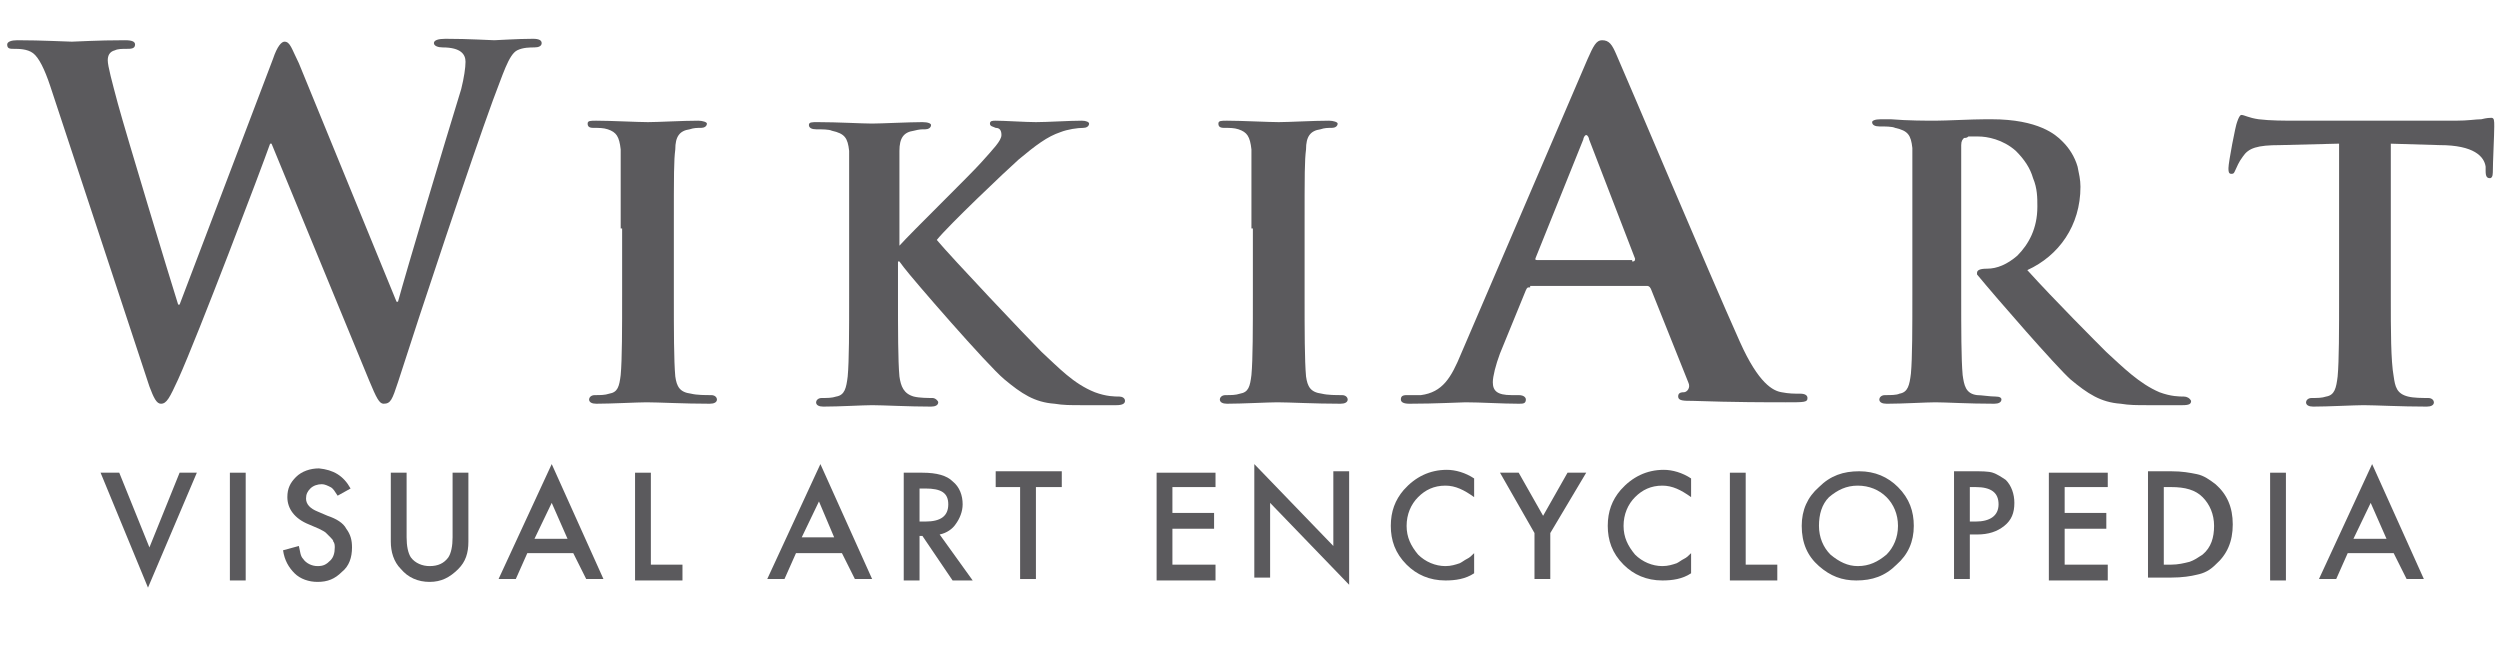
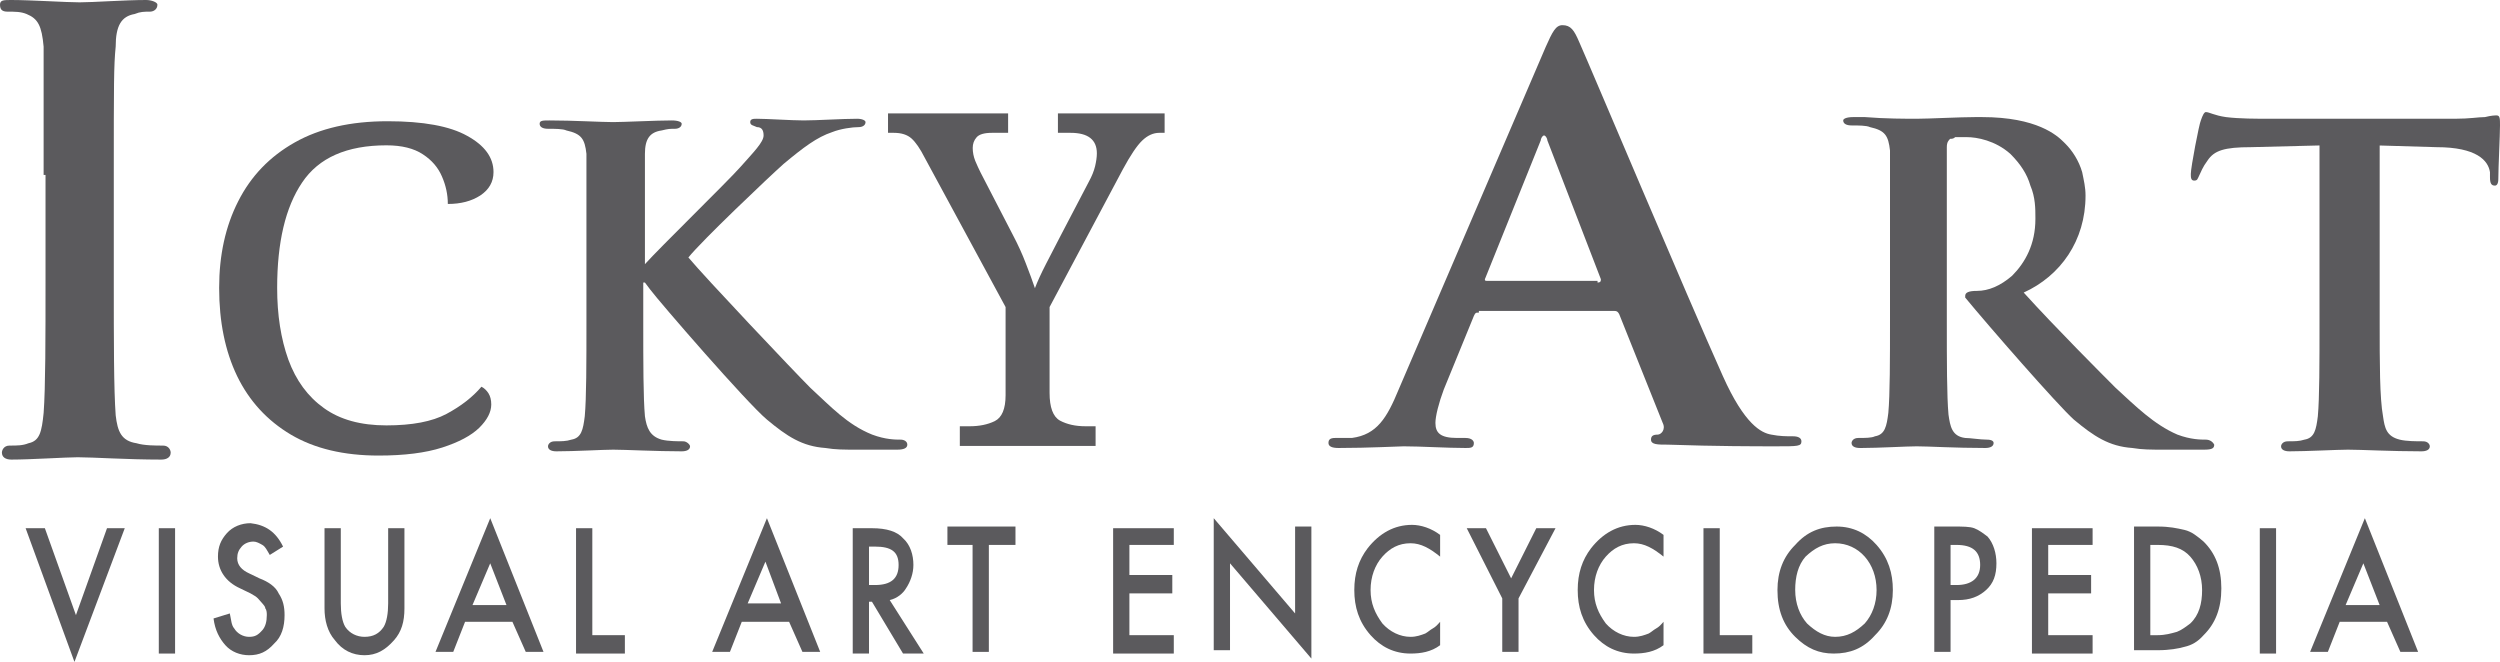
- <svg xmlns="http://www.w3.org/2000/svg" version="1.1" id="Layer_1" x="0px" y="0px" viewBox="0 0 174 46" enable-background="new 0 0 174 46" xml:space="preserve">
-   <g>
-     <path fill="#5B5A5D" d="M152,27.6c-0.3,0-0.9,0-1.7-0.3c-1.4-0.6-2.5-1.7-3.7-2.8c-0.7-0.7-3.6-3.6-5.5-5.7c2.2-1,3.7-3.1,3.7-5.8   c0-0.5-0.1-0.9-0.2-1.4c-0.2-0.7-0.6-1.3-1-1.7c0,0-0.1-0.1-0.1-0.1c-0.4-0.4-1.6-1.5-4.9-1.5c-0.1,0-0.2,0-0.3,0c0,0,0,0-0.1,0   c-0.9,0-2.8,0.1-3.5,0.1c-0.6,0-1.9,0-3.1-0.1c0,0,0,0-0.1,0c-0.1,0-0.2,0-0.2,0c-0.1,0-0.2,0-0.3,0c0,0,0,0,0,0c0,0,0,0-0.1,0   c-0.4,0-0.6,0.1-0.6,0.2c0,0.2,0.2,0.3,0.5,0.3c0.4,0,0.9,0,1.1,0.1c0.9,0.2,1.1,0.5,1.2,1.4c0,0.8,0,1.6,0,5.5v4.6   c0,2.4,0,4.5-0.1,5.6c-0.1,0.8-0.2,1.3-0.8,1.4c-0.2,0.1-0.6,0.1-1,0.1c-0.3,0-0.4,0.2-0.4,0.3c0,0.2,0.2,0.3,0.5,0.3   c0,0,0.1,0,0.1,0c0,0,0,0,0,0c1,0,2.7-0.1,3.3-0.1c0.7,0,2.3,0.1,4.1,0.1c0,0,0,0,0,0c0.3,0,0.5-0.1,0.5-0.3c0-0.1-0.1-0.2-0.4-0.2   c-0.4,0-1-0.1-1.3-0.1c-0.8-0.1-0.9-0.7-1-1.4c-0.1-1.1-0.1-3.2-0.1-5.6V10.1c0-0.3,0.1-0.4,0.2-0.5c0.1,0,0.2,0,0.3-0.1   c0.2,0,0.5,0,0.7,0c0.6,0,1.7,0.2,2.6,1c0.6,0.6,1,1.2,1.2,1.9c0.3,0.7,0.3,1.4,0.3,1.9c0,0,0,0.1,0,0.1c0,1.5-0.6,2.6-1.4,3.4   c-0.7,0.6-1.4,0.9-2.1,0.9c-0.5,0-0.7,0.1-0.7,0.3c0,0,0,0,0,0.1l0,0c0,0,0,0,0,0c1.4,1.7,5.5,6.4,6.5,7.3c1.2,1,2.1,1.6,3.5,1.7   c0.6,0.1,1.1,0.1,1.9,0.1h2.4c0.5,0,0.6-0.1,0.6-0.3C152.4,27.7,152.2,27.6,152,27.6z" />
-     <path fill="#5B5A5D" d="M3.5,6C3.1,4.8,2.7,4,2.3,3.7C1.9,3.4,1.3,3.4,1,3.4c-0.3,0-0.5,0-0.5-0.3c0-0.2,0.3-0.3,0.7-0.3   c1.7,0,3.5,0.1,3.8,0.1c0.3,0,1.7-0.1,3.7-0.1c0.5,0,0.7,0.1,0.7,0.3c0,0.3-0.3,0.3-0.6,0.3c-0.3,0-0.6,0-0.8,0.1   C7.6,3.6,7.5,3.9,7.5,4.2c0,0.4,0.3,1.5,0.7,3c0.6,2.2,3.6,12.1,4.2,14h0.1L19,4.1c0.3-0.9,0.6-1.2,0.8-1.2c0.4,0,0.5,0.5,1,1.5   L27.6,21h0.1c0.6-2.2,3.2-10.9,4.4-14.8c0.2-0.8,0.3-1.5,0.3-1.9c0-0.5-0.3-1-1.6-1c-0.3,0-0.6-0.1-0.6-0.3c0-0.2,0.3-0.3,0.8-0.3   c1.7,0,3.1,0.1,3.4,0.1c0.2,0,1.6-0.1,2.7-0.1c0.4,0,0.6,0.1,0.6,0.3c0,0.2-0.2,0.3-0.5,0.3c-0.3,0-0.8,0-1.2,0.2   C35.4,3.8,35,5.2,34.3,7c-1.5,4.1-5,14.6-6.6,19.6c-0.4,1.2-0.5,1.5-1,1.5c-0.3,0-0.5-0.4-1-1.6L18.9,10h-0.1   c-0.6,1.7-5,13.3-6.4,16.4c-0.6,1.3-0.8,1.7-1.2,1.7c-0.3,0-0.5-0.4-0.8-1.2L3.5,6z" />
-     <path fill="#5B5A5D" d="M43.2,15.9c0-4,0-4.7,0-5.5c-0.1-0.9-0.3-1.2-0.9-1.4c-0.3-0.1-0.6-0.1-1-0.1c-0.3,0-0.4-0.1-0.4-0.3   c0-0.2,0.2-0.2,0.6-0.2c1,0,2.9,0.1,3.6,0.1c0.7,0,2.4-0.1,3.5-0.1c0.3,0,0.6,0.1,0.6,0.2c0,0.2-0.2,0.3-0.4,0.3   c-0.3,0-0.5,0-0.8,0.1c-0.7,0.1-1,0.5-1,1.4c-0.1,0.8-0.1,1.6-0.1,5.5v4.6c0,2.5,0,4.6,0.1,5.7c0.1,0.7,0.3,1.1,1.1,1.2   c0.4,0.1,1,0.1,1.4,0.1c0.3,0,0.4,0.2,0.4,0.3c0,0.2-0.2,0.3-0.5,0.3c-1.8,0-3.6-0.1-4.4-0.1c-0.6,0-2.5,0.1-3.5,0.1   c-0.3,0-0.5-0.1-0.5-0.3c0-0.1,0.1-0.3,0.4-0.3c0.4,0,0.7,0,1-0.1c0.6-0.1,0.7-0.5,0.8-1.3c0.1-1.1,0.1-3.2,0.1-5.7V15.9z" />
-     <path fill="#5B5A5D" d="M62.5,17.1h0.1c0.9-1,4.9-4.9,5.7-5.8c0.8-0.9,1.4-1.5,1.4-1.9c0-0.3-0.1-0.5-0.4-0.5   c-0.2-0.1-0.4-0.1-0.4-0.3c0-0.2,0.2-0.2,0.4-0.2c0.6,0,2.1,0.1,2.8,0.1c0.8,0,2.3-0.1,3.2-0.1c0.3,0,0.5,0.1,0.5,0.2   c0,0.2-0.2,0.3-0.4,0.3c-0.4,0-1.1,0.1-1.6,0.3c-0.9,0.3-1.7,0.9-2.9,1.9c-0.9,0.8-4.9,4.6-5.7,5.6c1,1.2,6.3,6.8,7.3,7.8   c1.2,1.1,2.2,2.2,3.7,2.8c0.8,0.3,1.4,0.3,1.7,0.3c0.2,0,0.4,0.1,0.4,0.3c0,0.2-0.2,0.3-0.6,0.3h-2.4c-0.8,0-1.3,0-1.9-0.1   c-1.4-0.1-2.3-0.7-3.5-1.7c-1.2-1-6.4-7-7-7.8l-0.3-0.4h-0.1v2.4c0,2.4,0,4.5,0.1,5.6c0.1,0.7,0.3,1.2,1,1.4c0.4,0.1,1,0.1,1.3,0.1   c0.2,0,0.4,0.2,0.4,0.3c0,0.2-0.2,0.3-0.5,0.3c-1.5,0-3.4-0.1-4.1-0.1c-0.6,0-2.3,0.1-3.4,0.1c-0.3,0-0.5-0.1-0.5-0.3   c0-0.1,0.1-0.3,0.4-0.3c0.4,0,0.7,0,1-0.1c0.6-0.1,0.7-0.6,0.8-1.4c0.1-1.1,0.1-3.2,0.1-5.6v-4.6c0-4,0-4.7,0-5.5   c-0.1-0.9-0.3-1.2-1.2-1.4c-0.2-0.1-0.7-0.1-1.1-0.1c-0.3,0-0.5-0.1-0.5-0.3c0-0.2,0.2-0.2,0.6-0.2c1.4,0,3.1,0.1,3.8,0.1   c0.6,0,2.6-0.1,3.5-0.1c0.4,0,0.6,0.1,0.6,0.2c0,0.2-0.2,0.3-0.4,0.3c-0.3,0-0.4,0-0.8,0.1c-0.7,0.1-1,0.5-1,1.4c0,0.8,0,1.6,0,5.5   V17.1z" />
-     <path fill="#5B5A5D" d="M87.1,15.9c0-4,0-4.7,0-5.5C87,9.5,86.8,9.2,86.2,9c-0.3-0.1-0.6-0.1-1-0.1c-0.3,0-0.4-0.1-0.4-0.3   c0-0.2,0.2-0.2,0.6-0.2c1,0,2.9,0.1,3.6,0.1c0.7,0,2.4-0.1,3.5-0.1c0.3,0,0.6,0.1,0.6,0.2c0,0.2-0.2,0.3-0.4,0.3   c-0.3,0-0.5,0-0.8,0.1c-0.7,0.1-1,0.5-1,1.4c-0.1,0.8-0.1,1.6-0.1,5.5v4.6c0,2.5,0,4.6,0.1,5.7c0.1,0.7,0.3,1.1,1.1,1.2   c0.4,0.1,1,0.1,1.4,0.1c0.3,0,0.4,0.2,0.4,0.3c0,0.2-0.2,0.3-0.5,0.3c-1.8,0-3.6-0.1-4.4-0.1c-0.6,0-2.5,0.1-3.5,0.1   c-0.3,0-0.5-0.1-0.5-0.3c0-0.1,0.1-0.3,0.4-0.3c0.4,0,0.7,0,1-0.1c0.6-0.1,0.7-0.5,0.8-1.3c0.1-1.1,0.1-3.2,0.1-5.7V15.9z" />
-     <path fill="#5B5A5D" d="M106.5,20c-0.2,0-0.2,0-0.3,0.2l-1.8,4.4c-0.3,0.8-0.5,1.6-0.5,2c0,0.6,0.3,0.9,1.3,0.9h0.5   c0.4,0,0.5,0.2,0.5,0.3c0,0.3-0.2,0.3-0.5,0.3c-1.1,0-2.7-0.1-3.7-0.1c-0.3,0-2.1,0.1-3.9,0.1c-0.4,0-0.6-0.1-0.6-0.3   c0-0.2,0.1-0.3,0.4-0.3c0.3,0,0.7,0,1,0c1.5-0.2,2.1-1.2,2.8-2.9l8.8-20.5c0.4-0.9,0.6-1.3,1-1.3c0.5,0,0.7,0.3,1,1   c0.8,1.8,6.4,15.1,8.6,20c1.3,2.9,2.3,3.4,2.9,3.5c0.5,0.1,0.9,0.1,1.3,0.1c0.3,0,0.5,0.1,0.5,0.3c0,0.3-0.2,0.3-1.5,0.3   c-1.2,0-3.6,0-6.5-0.1c-0.6,0-1,0-1-0.3c0-0.2,0.1-0.3,0.4-0.3c0.2,0,0.5-0.3,0.3-0.7l-2.6-6.5c-0.1-0.2-0.2-0.2-0.3-0.2H106.5z    M113.6,18.2c0.2,0,0.2-0.1,0.2-0.2l-3.2-8.3c0-0.1-0.1-0.3-0.2-0.3c-0.1,0-0.2,0.2-0.2,0.3l-3.3,8.2c-0.1,0.2,0,0.2,0.1,0.2H113.6   z" />
-     <path fill="#5B5A5D" d="M162.7,10l-4,0.1c-1.6,0-2.2,0.2-2.6,0.8c-0.3,0.4-0.4,0.7-0.5,0.9c-0.1,0.2-0.1,0.3-0.3,0.3   c-0.2,0-0.2-0.2-0.2-0.4c0-0.4,0.5-3,0.6-3.2c0.1-0.3,0.2-0.5,0.3-0.5c0.2,0,0.5,0.2,1.2,0.3c0.8,0.1,1.8,0.1,2.7,0.1h11   c0.9,0,1.4-0.1,1.8-0.1c0.4-0.1,0.6-0.1,0.7-0.1c0.2,0,0.2,0.2,0.2,0.6c0,0.6-0.1,2.5-0.1,3.2c0,0.3-0.1,0.4-0.2,0.4   c-0.2,0-0.3-0.1-0.3-0.5l0-0.3c-0.1-0.7-0.8-1.5-3.2-1.5l-3.4-0.1v10.6c0,2.4,0,4.5,0.2,5.6c0.1,0.7,0.2,1.2,1,1.4   c0.4,0.1,1,0.1,1.4,0.1c0.3,0,0.4,0.2,0.4,0.3c0,0.2-0.2,0.3-0.5,0.3c-1.8,0-3.6-0.1-4.4-0.1c-0.6,0-2.5,0.1-3.5,0.1   c-0.3,0-0.5-0.1-0.5-0.3c0-0.1,0.1-0.3,0.4-0.3c0.4,0,0.7,0,1-0.1c0.6-0.1,0.7-0.6,0.8-1.4c0.1-1.1,0.1-3.2,0.1-5.6V10z" />
-     <g>
-       <path fill="#5B5A5D" d="M8.3,32.9l2.1,5.2l2.1-5.2h1.2l-3.4,8l-3.3-8H8.3z" />
-       <path fill="#5B5A5D" d="M17.1,32.9v7.5h-1.1v-7.5H17.1z" />
-       <path fill="#5B5A5D" d="M24.4,34l-0.9,0.5c-0.2-0.3-0.3-0.5-0.5-0.6c-0.2-0.1-0.4-0.2-0.6-0.2c-0.3,0-0.6,0.1-0.8,0.3    c-0.2,0.2-0.3,0.4-0.3,0.7c0,0.4,0.3,0.7,0.8,0.9l0.7,0.3c0.6,0.2,1.1,0.5,1.3,0.9c0.3,0.4,0.4,0.8,0.4,1.3c0,0.7-0.2,1.3-0.7,1.7    c-0.5,0.5-1,0.7-1.7,0.7c-0.6,0-1.2-0.2-1.6-0.6c-0.4-0.4-0.7-0.9-0.8-1.6l1.1-0.3c0.1,0.4,0.1,0.7,0.3,0.9c0.2,0.3,0.6,0.5,1,0.5    c0.4,0,0.6-0.1,0.9-0.4c0.2-0.2,0.3-0.5,0.3-0.9c0-0.1,0-0.3-0.1-0.4c0-0.1-0.1-0.2-0.2-0.3c-0.1-0.1-0.2-0.2-0.3-0.3    s-0.3-0.2-0.5-0.3l-0.7-0.3c-1-0.4-1.5-1.1-1.5-1.9c0-0.6,0.2-1,0.6-1.4c0.4-0.4,1-0.6,1.6-0.6C23.2,32.7,23.9,33.1,24.4,34z" />
-       <path fill="#5B5A5D" d="M28.3,32.9v4.5c0,0.6,0.1,1.1,0.3,1.4c0.3,0.4,0.8,0.6,1.3,0.6c0.6,0,1-0.2,1.3-0.6    c0.2-0.3,0.3-0.8,0.3-1.4v-4.5h1.1v4.8c0,0.8-0.2,1.4-0.7,1.9c-0.6,0.6-1.2,0.9-2,0.9s-1.5-0.3-2-0.9c-0.5-0.5-0.7-1.2-0.7-1.9    v-4.8H28.3z" />
-       <path fill="#5B5A5D" d="M39.9,38.5h-3.2l-0.8,1.8h-1.2l3.7-8l3.6,8h-1.2L39.9,38.5z M39.5,37.5l-1.1-2.5l-1.2,2.5H39.5z" />
-       <path fill="#5B5A5D" d="M45.3,32.9v6.4h2.2v1.1h-3.3v-7.5H45.3z" />
-       <path fill="#5B5A5D" d="M58.6,38.5h-3.2l-0.8,1.8h-1.2l3.7-8l3.6,8h-1.2L58.6,38.5z M58.1,37.5L57,34.9l-1.2,2.5H58.1z" />
-       <path fill="#5B5A5D" d="M65.4,37.2l2.3,3.2h-1.4l-2.1-3.1H64v3.1h-1.1v-7.5h1.3c1,0,1.7,0.2,2.1,0.6c0.5,0.4,0.7,1,0.7,1.6    c0,0.5-0.2,1-0.5,1.4C66.3,36.8,65.9,37.1,65.4,37.2z M64,36.3h0.4c1.1,0,1.6-0.4,1.6-1.2c0-0.8-0.5-1.1-1.6-1.1H64V36.3z" />
-       <path fill="#5B5A5D" d="M72.1,33.9v6.4h-1.1v-6.4h-1.7v-1.1h4.6v1.1H72.1z" />
-       <path fill="#5B5A5D" d="M84.6,33.9h-3v1.8h2.9v1.1h-2.9v2.5h3v1.1h-4.1v-7.5h4.1V33.9z" />
-       <path fill="#5B5A5D" d="M87.3,40.3v-8l5.5,5.7v-5.2h1.1v7.9l-5.5-5.7v5.2H87.3z" />
-       <path fill="#5B5A5D" d="M102.6,33.3v1.3c-0.7-0.5-1.3-0.8-2-0.8c-0.8,0-1.4,0.3-1.9,0.8c-0.5,0.5-0.8,1.2-0.8,2    c0,0.8,0.3,1.4,0.8,2c0.5,0.5,1.2,0.8,1.9,0.8c0.4,0,0.7-0.1,1-0.2c0.2-0.1,0.3-0.2,0.5-0.3c0.2-0.1,0.3-0.2,0.5-0.4v1.4    c-0.6,0.4-1.3,0.5-2,0.5c-1.1,0-2-0.4-2.7-1.1c-0.8-0.8-1.1-1.7-1.1-2.7c0-1,0.3-1.8,0.9-2.5c0.8-0.9,1.8-1.4,3-1.4    C101.3,32.7,102,32.9,102.6,33.3z" />
-       <path fill="#5B5A5D" d="M106.8,37.1l-2.4-4.2h1.3l1.7,3l1.7-3h1.3l-2.5,4.2v3.2h-1.1V37.1z" />
-       <path fill="#5B5A5D" d="M117.7,33.3v1.3c-0.7-0.5-1.3-0.8-2-0.8c-0.8,0-1.4,0.3-1.9,0.8c-0.5,0.5-0.8,1.2-0.8,2    c0,0.8,0.3,1.4,0.8,2c0.5,0.5,1.2,0.8,1.9,0.8c0.4,0,0.7-0.1,1-0.2c0.2-0.1,0.3-0.2,0.5-0.3c0.2-0.1,0.3-0.2,0.5-0.4v1.4    c-0.6,0.4-1.3,0.5-2,0.5c-1.1,0-2-0.4-2.7-1.1c-0.8-0.8-1.1-1.7-1.1-2.7c0-1,0.3-1.8,0.9-2.5c0.8-0.9,1.8-1.4,3-1.4    C116.4,32.7,117.1,32.9,117.7,33.3z" />
-       <path fill="#5B5A5D" d="M121.5,32.9v6.4h2.2v1.1h-3.3v-7.5H121.5z" />
-       <path fill="#5B5A5D" d="M125.4,36.6c0-1.1,0.4-2,1.2-2.7c0.8-0.8,1.7-1.1,2.8-1.1c1.1,0,2,0.4,2.7,1.1c0.8,0.8,1.1,1.7,1.1,2.7    c0,1.1-0.4,2-1.2,2.7c-0.8,0.8-1.7,1.1-2.8,1.1c-1,0-1.8-0.3-2.6-1C125.8,38.7,125.4,37.8,125.4,36.6z M126.6,36.6    c0,0.8,0.3,1.5,0.8,2c0.6,0.5,1.2,0.8,1.9,0.8c0.8,0,1.4-0.3,2-0.8c0.5-0.5,0.8-1.2,0.8-2c0-0.8-0.3-1.5-0.8-2    c-0.5-0.5-1.2-0.8-2-0.8c-0.8,0-1.4,0.3-2,0.8C126.8,35.1,126.6,35.8,126.6,36.6z" />
-       <path fill="#5B5A5D" d="M137.1,37.3v3h-1.1v-7.5h1.3c0.6,0,1.1,0,1.4,0.1c0.3,0.1,0.6,0.3,0.9,0.5c0.4,0.4,0.6,1,0.6,1.6    c0,0.7-0.2,1.2-0.7,1.6c-0.5,0.4-1.1,0.6-1.9,0.6H137.1z M137.1,36.3h0.4c1,0,1.6-0.4,1.6-1.2c0-0.8-0.5-1.2-1.6-1.2h-0.4V36.3z" />
-       <path fill="#5B5A5D" d="M146.7,33.9h-3v1.8h2.9v1.1h-2.9v2.5h3v1.1h-4.1v-7.5h4.1V33.9z" />
-       <path fill="#5B5A5D" d="M149.5,40.3v-7.5h1.6c0.8,0,1.3,0.1,1.8,0.2c0.5,0.1,0.9,0.4,1.3,0.7c0.8,0.7,1.2,1.6,1.2,2.8    c0,1.2-0.4,2.1-1.2,2.8c-0.4,0.4-0.8,0.6-1.3,0.7c-0.4,0.1-1,0.2-1.8,0.2H149.5z M150.6,39.3h0.5c0.5,0,0.9-0.1,1.3-0.2    c0.3-0.1,0.6-0.3,0.9-0.5c0.6-0.5,0.8-1.2,0.8-2c0-0.8-0.3-1.5-0.8-2c-0.5-0.5-1.2-0.7-2.2-0.7h-0.5V39.3z" />
-       <path fill="#5B5A5D" d="M159.1,32.9v7.5H158v-7.5H159.1z" />
-       <path fill="#5B5A5D" d="M166.6,38.5h-3.2l-0.8,1.8h-1.2l3.7-8l3.6,8h-1.2L166.6,38.5z M166.1,37.5l-1.1-2.5l-1.2,2.5H166.1z" />
-     </g>
-   </g>
+ <svg xmlns="http://www.w3.org/2000/svg" height="39.606" width="149.59" xml:space="preserve" enable-background="new 0 0 174 46" viewBox="0 0 149.59 39.606" y="0px" x="0px" id="Layer_1" version="1.1">
+   <defs id="defs194">
+ 	
+ 	
+ 	
+ 	
+ 	
+ 	
+ 	
+ 	
+ 
+ 		
+ 		
+ 		
+ 		
+ 		
+ 		
+ 		
+ 		
+ 		
+ 		
+ 		
+ 		
+ 		
+ 		
+ 		
+ 		
+ 		
+ 		
+ 		
+ 		
+ 		
+ 	</defs>
+   <path d="m 131.99,26.306 c -0.3,0 -0.9,0 -1.7,-0.3 -1.4,-0.6 -2.5,-1.7 -3.7,-2.8 -0.7,-0.7 -3.6,-3.6 -5.5,-5.7 2.2,-1 3.7,-3.1 3.7,-5.8 0,-0.5 -0.1,-0.9 -0.2,-1.4 -0.2,-0.7 -0.6,-1.3 -1,-1.7 0,0 -0.1,-0.1 -0.1,-0.1 -0.4,-0.4 -1.6,-1.5 -4.9,-1.5 -0.1,0 -0.2,0 -0.3,0 0,0 0,0 -0.1,0 -0.9,0 -2.8,0.1 -3.5,0.1 -0.6,0 -1.9,0 -3.1,-0.1 0,0 0,0 -0.1,0 -0.1,0 -0.2,0 -0.2,0 -0.1,0 -0.2,0 -0.3,0 0,0 0,0 0,0 0,0 0,0 -0.1,0 -0.4,0 -0.6,0.1 -0.6,0.2 0,0.2 0.2,0.3 0.5,0.3 0.4,0 0.9,0 1.1,0.1 0.9,0.2 1.1,0.5 1.2,1.4 0,0.8 0,1.6 0,5.5 v 4.6 c 0,2.4 0,4.5 -0.1,5.6 -0.1,0.8 -0.2,1.3 -0.8,1.4 -0.2,0.1 -0.6,0.1 -1,0.1 -0.3,0 -0.4,0.2 -0.4,0.3 0,0.2 0.2,0.3 0.5,0.3 0,0 0.1,0 0.1,0 0,0 0,0 0,0 1,0 2.7,-0.1 3.3,-0.1 0.7,0 2.3,0.1 4.1,0.1 0,0 0,0 0,0 0.3,0 0.5,-0.1 0.5,-0.3 0,-0.1 -0.1,-0.2 -0.4,-0.2 -0.4,0 -1,-0.1 -1.3,-0.1 -0.8,-0.1 -0.9,-0.7 -1,-1.4 -0.1,-1.1 -0.1,-3.2 -0.1,-5.6 V 8.806 c 0,-0.3 0.1,-0.4 0.2,-0.5 0.1,0 0.2,0 0.3,-0.1 0.2,0 0.5,0 0.7,0 0.6,0 1.7,0.2 2.6,1 0.6,0.6 1,1.2 1.2,1.9 0.3,0.7 0.3,1.4 0.3,1.9 0,0 0,0.1 0,0.1 0,1.5 -0.6,2.6 -1.4,3.4 -0.7,0.6 -1.4,0.9 -2.1,0.9 -0.5,0 -0.7,0.1 -0.7,0.3 0,0 0,0 0,0.1 v 0 c 0,0 0,0 0,0 1.4,1.7 5.5,6.4 6.5,7.3 1.2,1 2.1,1.6 3.5,1.7 0.6,0.1 1.1,0.1 1.9,0.1 h 2.4 c 0.5,0 0.6,-0.1 0.6,-0.3 -0.1,-0.2 -0.3,-0.3 -0.5,-0.3 z" id="path131" style="fill:#5b5a5d" />
+   <path d="m 2.61,10.469 c 0,-5.584 0,-6.561 0,-7.677 C 2.497,1.535 2.27,1.117 1.589,0.838 1.248,0.698 0.908,0.698 0.454,0.698 0.113,0.698 0,0.558 0,0.279 0,0 0.227,0 0.681,0 1.816,0 3.972,0.14 4.766,0.14 5.56,0.14 7.49,0 8.738,0 c 0.34,0 0.681,0.14 0.681,0.279 0,0.279 -0.227,0.419 -0.454,0.419 -0.34,0 -0.567,0 -0.908,0.14 C 7.263,0.977 6.922,1.535 6.922,2.792 6.809,3.908 6.809,5.025 6.809,10.469 v 6.421 c 0,3.49 0,6.421 0.113,7.957 0.113,0.977 0.34,1.535 1.248,1.675 0.454,0.14 1.135,0.14 1.589,0.14 0.34,0 0.454,0.279 0.454,0.419 0,0.279 -0.227,0.419 -0.567,0.419 -2.043,0 -4.085,-0.14 -4.993,-0.14 -0.681,0 -2.837,0.14 -3.972,0.14 -0.34,0 -0.567,-0.14 -0.567,-0.419 0,-0.14 0.113,-0.419 0.454,-0.419 0.454,0 0.794,0 1.135,-0.14 0.681,-0.14 0.794,-0.698 0.908,-1.815 0.113,-1.535 0.113,-4.467 0.113,-7.957 v -6.281 z" id="path135" style="fill:#5b5a5d;stroke-width:1.259" />
+   <path d="m 38.49,15.806 h 0.1 c 0.9,-1 4.9,-4.9 5.7,-5.8 0.8,-0.9 1.4,-1.5 1.4,-1.9 0,-0.3 -0.1,-0.5 -0.4,-0.5 -0.2,-0.1 -0.4,-0.1 -0.4,-0.3 0,-0.2 0.2,-0.2 0.4,-0.2 0.6,0 2.1,0.1 2.8,0.1 0.8,0 2.3,-0.1 3.2,-0.1 0.3,0 0.5,0.1 0.5,0.2 0,0.2 -0.2,0.3 -0.4,0.3 -0.4,0 -1.1,0.1 -1.6,0.3 -0.9,0.3 -1.7,0.9 -2.9,1.9 -0.9,0.8 -4.9,4.6 -5.7,5.6 1,1.2 6.3,6.8 7.3,7.8 1.2,1.1 2.2,2.2 3.7,2.8 0.8,0.3 1.4,0.3 1.7,0.3 0.2,0 0.4,0.1 0.4,0.3 0,0.2 -0.2,0.3 -0.6,0.3 h -2.4 c -0.8,0 -1.3,0 -1.9,-0.1 -1.4,-0.1 -2.3,-0.7 -3.5,-1.7 -1.2,-1 -6.4,-7 -7,-7.8 l -0.3,-0.4 h -0.1 v 2.4 c 0,2.4 0,4.5 0.1,5.6 0.1,0.7 0.3,1.2 1,1.4 0.4,0.1 1,0.1 1.3,0.1 0.2,0 0.4,0.2 0.4,0.3 0,0.2 -0.2,0.3 -0.5,0.3 -1.5,0 -3.4,-0.1 -4.1,-0.1 -0.6,0 -2.3,0.1 -3.4,0.1 -0.3,0 -0.5,-0.1 -0.5,-0.3 0,-0.1 0.1,-0.3 0.4,-0.3 0.4,0 0.7,0 1,-0.1 0.6,-0.1 0.7,-0.6 0.8,-1.4 0.1,-1.1 0.1,-3.2 0.1,-5.6 v -4.6 c 0,-4 0,-4.7 0,-5.5 -0.1,-0.9 -0.3,-1.2 -1.2,-1.4 -0.2,-0.1 -0.7,-0.1 -1.1,-0.1 -0.3,0 -0.5,-0.1 -0.5,-0.3 0,-0.2 0.2,-0.2 0.6,-0.2 1.4,0 3.1,0.1 3.8,0.1 0.6,0 2.6,-0.1 3.5,-0.1 0.4,0 0.6,0.1 0.6,0.2 0,0.2 -0.2,0.3 -0.4,0.3 -0.3,0 -0.4,0 -0.8,0.1 -0.7,0.1 -1,0.5 -1,1.4 0,0.8 0,1.6 0,5.5 v 1.1 z" id="path137" style="fill:#5b5a5d" />
+   <path d="m 88.49,18.706 c -0.2,0 -0.2,0 -0.3,0.2 l -1.8,4.4 c -0.3,0.8 -0.5,1.6 -0.5,2 0,0.6 0.3,0.9 1.3,0.9 h 0.5 c 0.4,0 0.5,0.2 0.5,0.3 0,0.3 -0.2,0.3 -0.5,0.3 -1.1,0 -2.7,-0.1 -3.7,-0.1 -0.3,0 -2.1,0.1 -3.9,0.1 -0.4,0 -0.6,-0.1 -0.6,-0.3 0,-0.2 0.1,-0.3 0.4,-0.3 0.3,0 0.7,0 1,0 1.5,-0.2 2.1,-1.2 2.8,-2.9 l 8.8,-20.5 c 0.4,-0.9 0.6,-1.3 1,-1.3 0.5,0 0.7,0.3 1,1 0.8,1.8 6.4,15.1 8.6,20 1.3,2.9 2.3,3.4 2.9,3.5 0.5,0.1 0.9,0.1 1.3,0.1 0.3,0 0.5,0.1 0.5,0.3 0,0.3 -0.2,0.3 -1.5,0.3 -1.2,0 -3.6,0 -6.5,-0.1 -0.6,0 -1,0 -1,-0.3 0,-0.2 0.1,-0.3 0.4,-0.3 0.2,0 0.5,-0.3 0.3,-0.7 l -2.6,-6.5 c -0.1,-0.2 -0.2,-0.2 -0.3,-0.2 h -8.1 z m 7.1,-1.8 c 0.2,0 0.2,-0.1 0.2,-0.2 l -3.2,-8.3 c 0,-0.1 -0.1,-0.3 -0.2,-0.3 -0.1,0 -0.2,0.2 -0.2,0.3 l -3.3,8.2 c -0.1,0.2 0,0.2 0.1,0.2 h 6.6 z" id="path141" style="fill:#5b5a5d" />
+   <path d="m 138.69,8.706 -4,0.1 c -1.6,0 -2.2,0.2 -2.6,0.8 -0.3,0.4 -0.4,0.7 -0.5,0.9 -0.1,0.2 -0.1,0.3 -0.3,0.3 -0.2,0 -0.2,-0.2 -0.2,-0.4 0,-0.4 0.5,-3 0.6,-3.2 0.1,-0.3 0.2,-0.5 0.3,-0.5 0.2,0 0.5,0.2 1.2,0.3 0.8,0.1 1.8,0.1 2.7,0.1 h 11 c 0.9,0 1.4,-0.1 1.8,-0.1 0.4,-0.1 0.6,-0.1 0.7,-0.1 0.2,0 0.2,0.2 0.2,0.6 0,0.6 -0.1,2.5 -0.1,3.2 0,0.3 -0.1,0.4 -0.2,0.4 -0.2,0 -0.3,-0.1 -0.3,-0.5 v -0.3 c -0.1,-0.7 -0.8,-1.5 -3.2,-1.5 l -3.4,-0.1 V 19.306 c 0,2.4 0,4.5 0.2,5.6 0.1,0.7 0.2,1.2 1,1.4 0.4,0.1 1,0.1 1.4,0.1 0.3,0 0.4,0.2 0.4,0.3 0,0.2 -0.2,0.3 -0.5,0.3 -1.8,0 -3.6,-0.1 -4.4,-0.1 -0.6,0 -2.5,0.1 -3.5,0.1 -0.3,0 -0.5,-0.1 -0.5,-0.3 0,-0.1 0.1,-0.3 0.4,-0.3 0.4,0 0.7,0 1,-0.1 0.6,-0.1 0.7,-0.6 0.8,-1.4 0.1,-1.1 0.1,-3.2 0.1,-5.6 V 8.706 Z" id="path143" style="fill:#5b5a5d" />
+   <path style="fill:#5b5a5d;stroke-width:0.941" id="path145" d="m 2.685,31.606 1.859,5.2 1.859,-5.2 h 1.062 l -3.01,8 -2.922,-8 z" />
+   <path style="fill:#5b5a5d;stroke-width:0.941" id="path147" d="m 10.476,31.606 v 7.5 H 9.502 v -7.5 z" />
+   <path style="fill:#5b5a5d;stroke-width:0.941" id="path149" d="m 16.939,32.706 -0.797,0.5 c -0.177,-0.3 -0.266,-0.5 -0.443,-0.6 -0.177,-0.1 -0.354,-0.2 -0.531,-0.2 -0.266,0 -0.531,0.1 -0.708,0.3 -0.177,0.2 -0.266,0.4 -0.266,0.7 0,0.4 0.266,0.7 0.708,0.9 l 0.62,0.3 c 0.531,0.2 0.974,0.5 1.151,0.9 0.266,0.4 0.354,0.8 0.354,1.3 0,0.7 -0.177,1.3 -0.62,1.7 -0.443,0.5 -0.885,0.7 -1.505,0.7 -0.531,0 -1.062,-0.2 -1.417,-0.6 -0.354,-0.4 -0.62,-0.9 -0.708,-1.6 l 0.974,-0.3 c 0.089,0.4 0.089,0.7 0.266,0.9 0.177,0.3 0.531,0.5 0.885,0.5 0.354,0 0.531,-0.1 0.797,-0.4 0.177,-0.2 0.266,-0.5 0.266,-0.9 0,-0.1 0,-0.3 -0.089,-0.4 0,-0.1 -0.089,-0.2 -0.177,-0.3 -0.089,-0.1 -0.177,-0.2 -0.266,-0.3 -0.089,-0.1 -0.266,-0.2 -0.443,-0.3 l -0.62,-0.3 c -0.885,-0.4 -1.328,-1.1 -1.328,-1.9 0,-0.6 0.177,-1 0.531,-1.4 0.354,-0.4 0.885,-0.6 1.417,-0.6 0.885,0.1 1.505,0.5 1.948,1.4 z" />
+   <path style="fill:#5b5a5d;stroke-width:0.941" id="path151" d="m 20.392,31.606 v 4.5 c 0,0.6 0.089,1.1 0.266,1.4 0.266,0.4 0.708,0.6 1.151,0.6 0.531,0 0.885,-0.2 1.151,-0.6 0.177,-0.3 0.266,-0.8 0.266,-1.4 v -4.5 h 0.974 v 4.8 c 0,0.8 -0.177,1.4 -0.62,1.9 -0.531,0.6 -1.062,0.9 -1.771,0.9 -0.708,0 -1.328,-0.3 -1.771,-0.9 -0.443,-0.5 -0.62,-1.2 -0.62,-1.9 v -4.8 z" />
+   <path style="fill:#5b5a5d;stroke-width:0.941" id="path153" d="m 30.661,37.206 h -2.833 l -0.708,1.8 h -1.062 l 3.276,-8 3.187,8 h -1.062 z m -0.354,-1 -0.974,-2.5 -1.062,2.5 z" />
+   <path style="fill:#5b5a5d;stroke-width:0.941" id="path155" d="m 35.442,31.606 v 6.4 h 1.948 v 1.1 h -2.922 v -7.5 z" />
+   <path style="fill:#5b5a5d;stroke-width:0.941" id="path157" d="M 47.217,37.206 H 44.384 l -0.708,1.8 h -1.062 l 3.276,-8 3.187,8 H 48.014 Z m -0.443,-1 -0.974,-2.6 -1.062,2.5 h 2.036 z" />
+   <path style="fill:#5b5a5d;stroke-width:0.941" id="path159" d="m 53.237,35.906 2.036,3.2 h -1.239 l -1.859,-3.1 h -0.177 v 3.1 h -0.974 v -7.5 h 1.151 c 0.885,0 1.505,0.2 1.859,0.6 0.443,0.4 0.62,1 0.62,1.6 0,0.5 -0.177,1 -0.443,1.4 -0.177,0.3 -0.531,0.6 -0.974,0.7 z m -1.239,-0.9 h 0.354 c 0.974,0 1.417,-0.4 1.417,-1.2 0,-0.8 -0.443,-1.1 -1.417,-1.1 h -0.354 z" />
+   <path style="fill:#5b5a5d;stroke-width:0.941" id="path161" d="m 59.169,32.606 v 6.4 h -0.974 v -6.4 h -1.505 v -1.1 h 4.072 v 1.1 z" />
+   <path style="fill:#5b5a5d;stroke-width:0.941" id="path163" d="m 70.235,32.606 h -2.656 v 1.8 h 2.567 v 1.1 h -2.567 v 2.5 h 2.656 v 1.1 h -3.63 v -7.5 h 3.63 z" />
+   <path style="fill:#5b5a5d;stroke-width:0.941" id="path165" d="m 72.625,39.006 v -8 l 4.869,5.7 v -5.2 h 0.974 v 7.9 l -4.869,-5.7 v 5.2 h -0.974 z" />
+   <path style="fill:#5b5a5d;stroke-width:0.941" id="path167" d="m 86.171,32.006 v 1.3 c -0.62,-0.5 -1.151,-0.8 -1.771,-0.8 -0.708,0 -1.239,0.3 -1.682,0.8 -0.443,0.5 -0.708,1.2 -0.708,2 0,0.8 0.266,1.4 0.708,2 0.443,0.5 1.062,0.8 1.682,0.8 0.354,0 0.62,-0.1 0.885,-0.2 0.177,-0.1 0.266,-0.2 0.443,-0.3 0.177,-0.1 0.266,-0.2 0.443,-0.4 v 1.4 c -0.531,0.4 -1.151,0.5 -1.771,0.5 -0.974,0 -1.771,-0.4 -2.39,-1.1 -0.708,-0.8 -0.974,-1.7 -0.974,-2.7 0,-1 0.266,-1.8 0.797,-2.5 0.708,-0.9 1.594,-1.4 2.656,-1.4 0.531,0 1.151,0.2 1.682,0.6 z" />
+   <path style="fill:#5b5a5d;stroke-width:0.941" id="path169" d="m 89.889,35.806 -2.125,-4.2 h 1.151 l 1.505,3 1.505,-3 h 1.151 l -2.213,4.2 v 3.2 h -0.974 z" />
+   <path style="fill:#5b5a5d;stroke-width:0.941" id="path171" d="m 99.539,32.006 v 1.3 c -0.62,-0.5 -1.151,-0.8 -1.771,-0.8 -0.708,0 -1.239,0.3 -1.682,0.8 -0.443,0.5 -0.708,1.2 -0.708,2 0,0.8 0.266,1.4 0.708,2 0.443,0.5 1.062,0.8 1.682,0.8 0.354,0 0.62,-0.1 0.885,-0.2 0.177,-0.1 0.266,-0.2 0.443,-0.3 0.177,-0.1 0.266,-0.2 0.443,-0.4 v 1.4 c -0.531,0.4 -1.151,0.5 -1.771,0.5 -0.974,0 -1.771,-0.4 -2.39,-1.1 -0.708,-0.8 -0.974,-1.7 -0.974,-2.7 0,-1 0.266,-1.8 0.797,-2.5 0.708,-0.9 1.594,-1.4 2.656,-1.4 0.531,0 1.151,0.2 1.682,0.6 z" />
+   <path style="fill:#5b5a5d;stroke-width:0.941" id="path173" d="m 102.903,31.606 v 6.4 h 1.948 v 1.1 h -2.922 v -7.5 z" />
+   <path style="fill:#5b5a5d;stroke-width:0.941" id="path175" d="m 106.356,35.306 c 0,-1.1 0.354,-2 1.062,-2.7 0.708,-0.8 1.505,-1.1 2.479,-1.1 0.974,0 1.771,0.4 2.39,1.1 0.708,0.8 0.974,1.7 0.974,2.7 0,1.1 -0.354,2 -1.062,2.7 -0.708,0.8 -1.505,1.1 -2.479,1.1 -0.885,0 -1.594,-0.3 -2.302,-1 -0.708,-0.7 -1.062,-1.6 -1.062,-2.8 z m 1.062,0 c 0,0.8 0.266,1.5 0.708,2 0.531,0.5 1.062,0.8 1.682,0.8 0.708,0 1.239,-0.3 1.771,-0.8 0.443,-0.5 0.708,-1.2 0.708,-2 0,-0.8 -0.266,-1.5 -0.708,-2 -0.443,-0.5 -1.062,-0.8 -1.771,-0.8 -0.708,0 -1.239,0.3 -1.771,0.8 -0.443,0.5 -0.62,1.2 -0.62,2 z" />
+   <path style="fill:#5b5a5d;stroke-width:0.941" id="path177" d="m 116.714,36.006 v 3 h -0.974 v -7.5 h 1.151 c 0.531,0 0.974,0 1.239,0.1 0.266,0.1 0.531,0.3 0.797,0.5 0.354,0.4 0.531,1 0.531,1.6 0,0.7 -0.177,1.2 -0.62,1.6 -0.443,0.4 -0.974,0.6 -1.682,0.6 h -0.443 z m 0,-1 h 0.354 c 0.885,0 1.417,-0.4 1.417,-1.2 0,-0.8 -0.443,-1.2 -1.417,-1.2 h -0.354 z" />
+   <path style="fill:#5b5a5d;stroke-width:0.941" id="path179" d="m 125.213,32.606 h -2.656 v 1.8 h 2.567 v 1.1 h -2.567 v 2.5 h 2.656 v 1.1 h -3.63 v -7.5 h 3.63 z" />
+   <path style="fill:#5b5a5d;stroke-width:0.941" id="path181" d="m 127.692,39.006 v -7.5 h 1.417 c 0.708,0 1.151,0.1 1.594,0.2 0.443,0.1 0.797,0.4 1.151,0.7 0.708,0.7 1.062,1.6 1.062,2.8 0,1.2 -0.354,2.1 -1.062,2.8 -0.354,0.4 -0.708,0.6 -1.151,0.7 -0.354,0.1 -0.885,0.2 -1.594,0.2 h -1.417 z m 0.974,-1 h 0.443 c 0.443,0 0.797,-0.1 1.151,-0.2 0.266,-0.1 0.531,-0.3 0.797,-0.5 0.531,-0.5 0.708,-1.2 0.708,-2 0,-0.8 -0.266,-1.5 -0.708,-2 -0.443,-0.5 -1.062,-0.7 -1.948,-0.7 h -0.443 z" />
+   <path style="fill:#5b5a5d;stroke-width:0.941" id="path183" d="m 136.191,31.606 v 7.5 h -0.974 v -7.5 z" />
+   <path style="fill:#5b5a5d;stroke-width:0.941" id="path185" d="m 142.831,37.206 h -2.833 l -0.708,1.8 h -1.062 l 3.276,-8 3.187,8 h -1.062 z m -0.443,-1 -0.974,-2.5 -1.062,2.5 z" />
+   <text transform="scale(0.9682303,1.032812)" id="text292" y="25.834" x="55.02" style="font-style:normal;font-variant:normal;font-weight:500;font-stretch:normal;font-size:26.991px;line-height:1.25;font-family:'Noto Serif';-inkscape-font-specification:'Noto Serif Medium';letter-spacing:0px;word-spacing:0px;fill:#5b5a5d;fill-opacity:1;stroke:none;stroke-width:0.92" xml:space="preserve">
+     <tspan style="stroke-width:0.92" y="25.834" x="55.02" id="tspan290">Y</tspan>
+   </text>
+   <text transform="scale(1.073184,0.9318068)" id="text1101" y="28.957" x="10.545" style="font-style:normal;font-variant:normal;font-weight:normal;font-stretch:normal;font-size:29.244px;line-height:1.25;font-family:'Noto Serif';-inkscape-font-specification:'Noto Serif';letter-spacing:0px;word-spacing:0px;fill:#5b5a5d;fill-opacity:1;stroke:none;stroke-width:0.731" xml:space="preserve">
+     <tspan style="stroke-width:0.731" y="28.957" x="10.545" id="tspan1099">C</tspan>
+   </text>
</svg>
